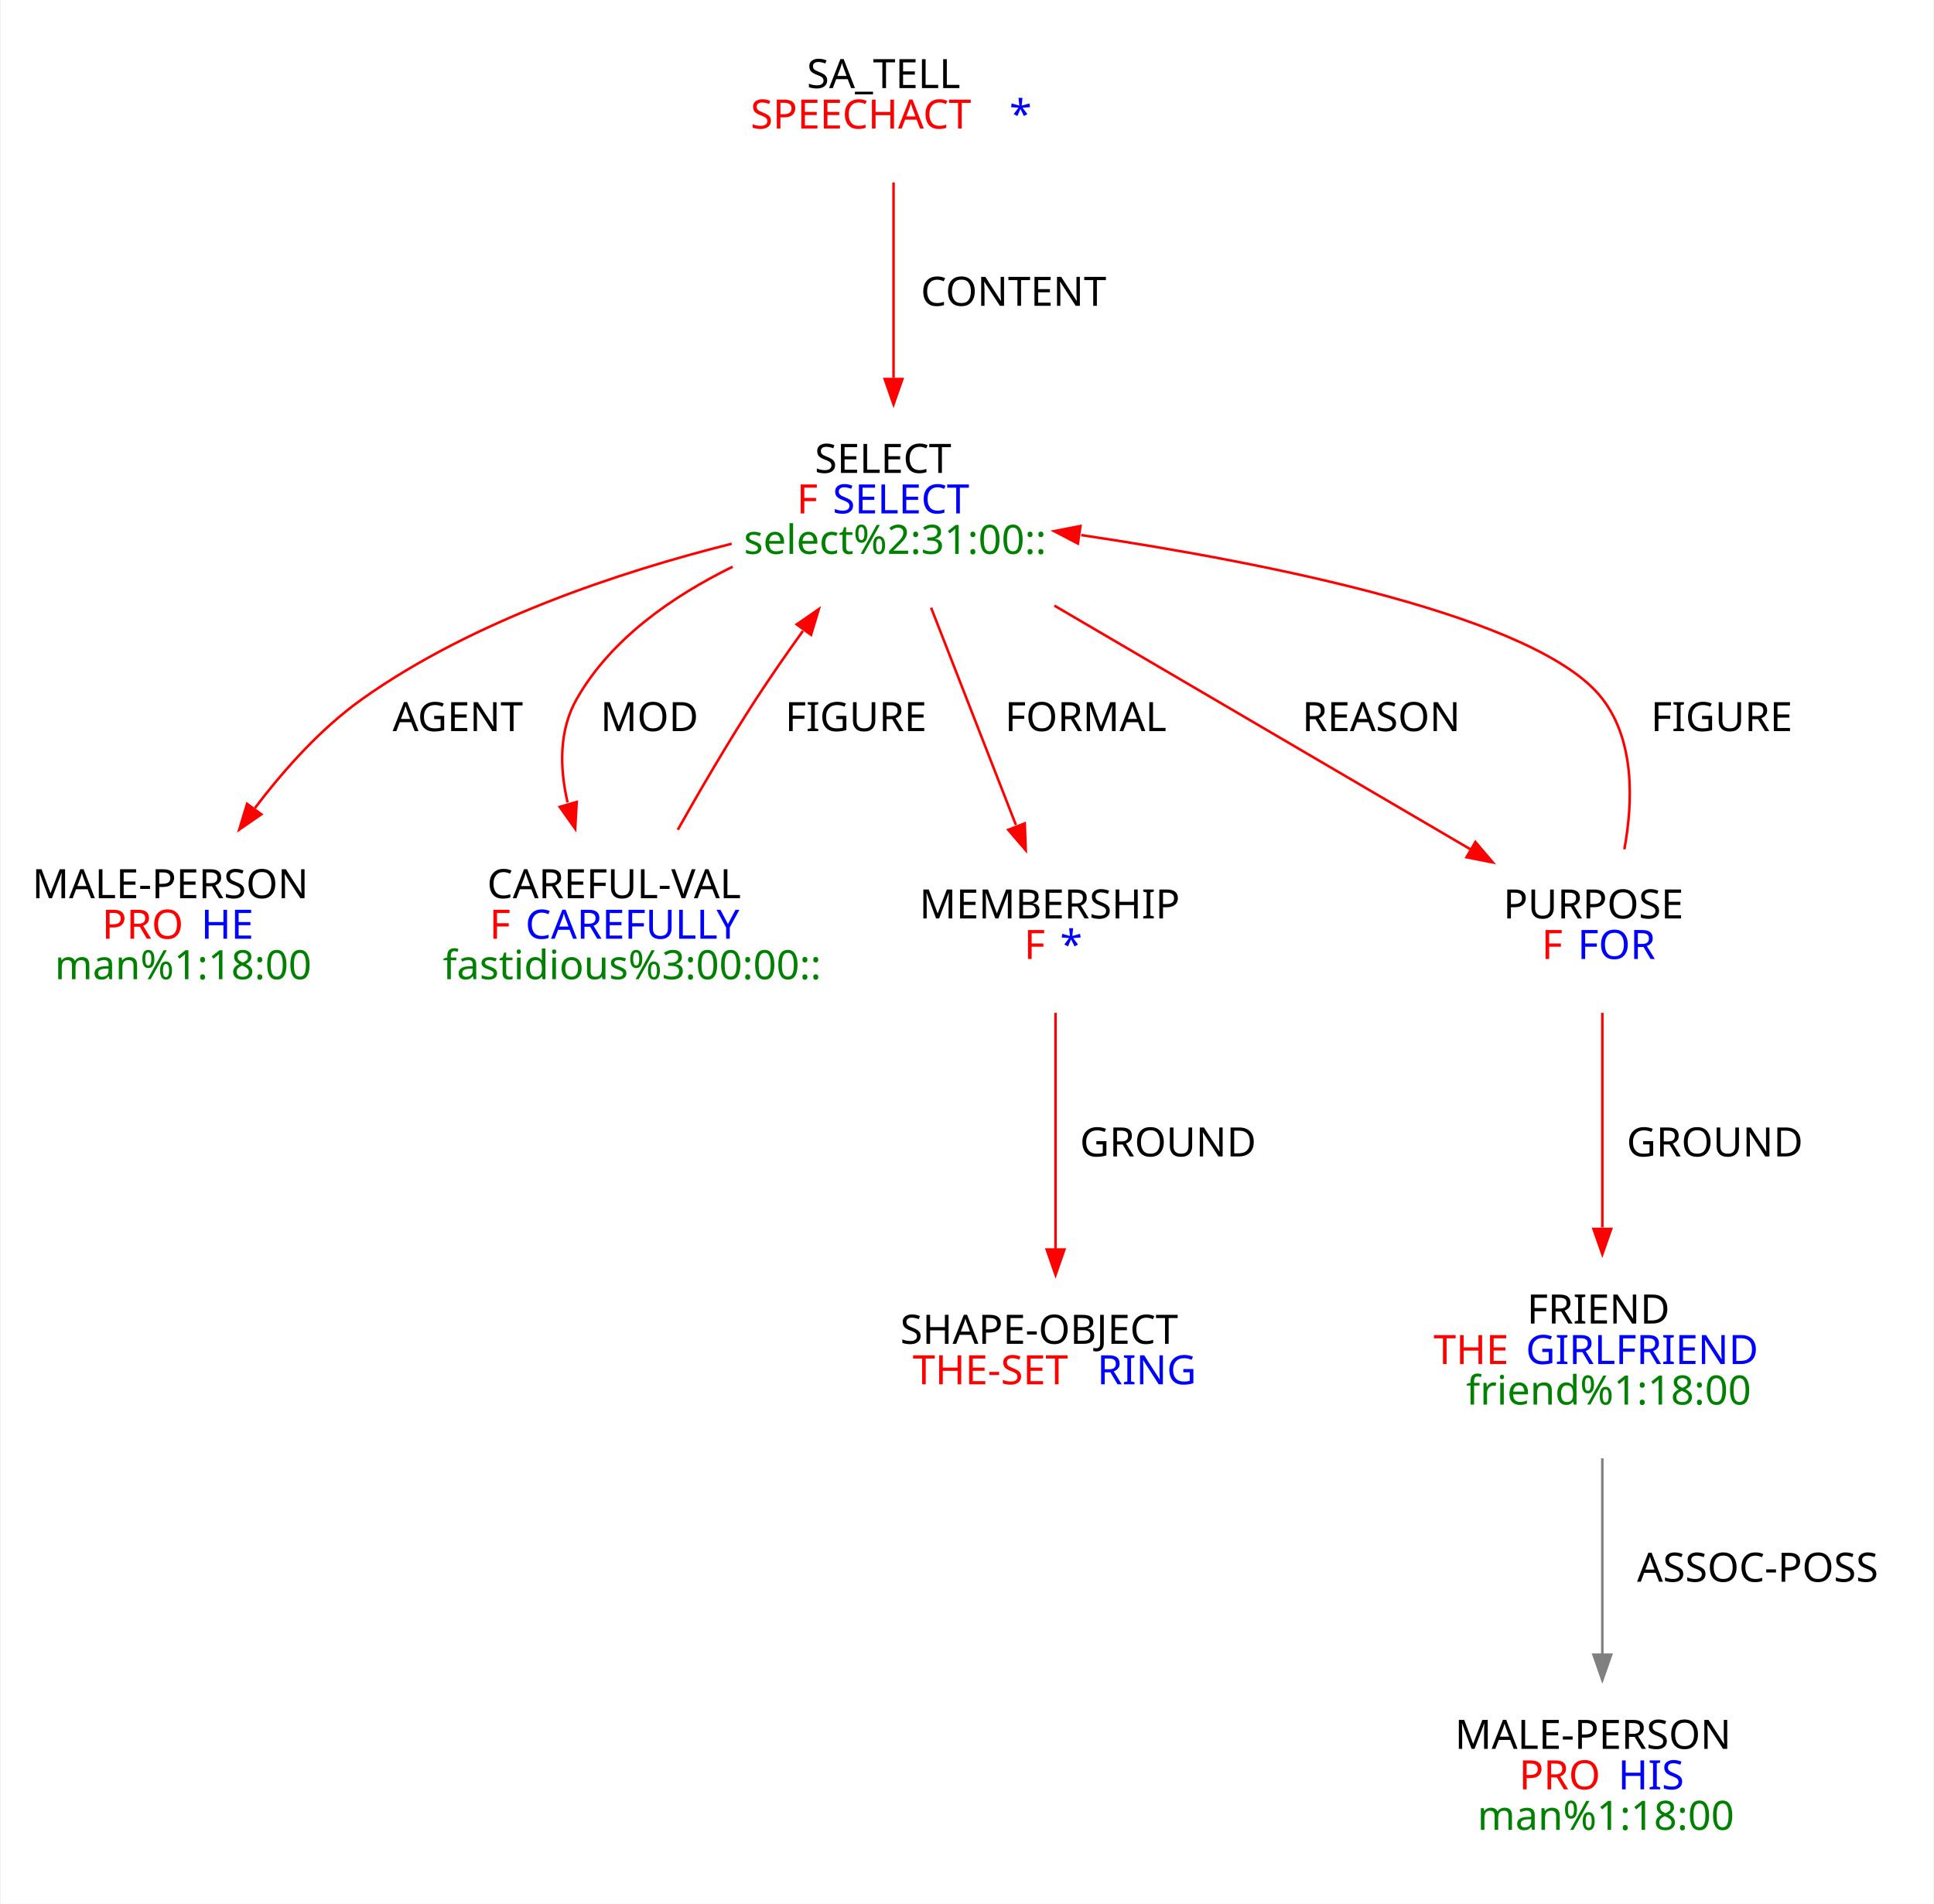
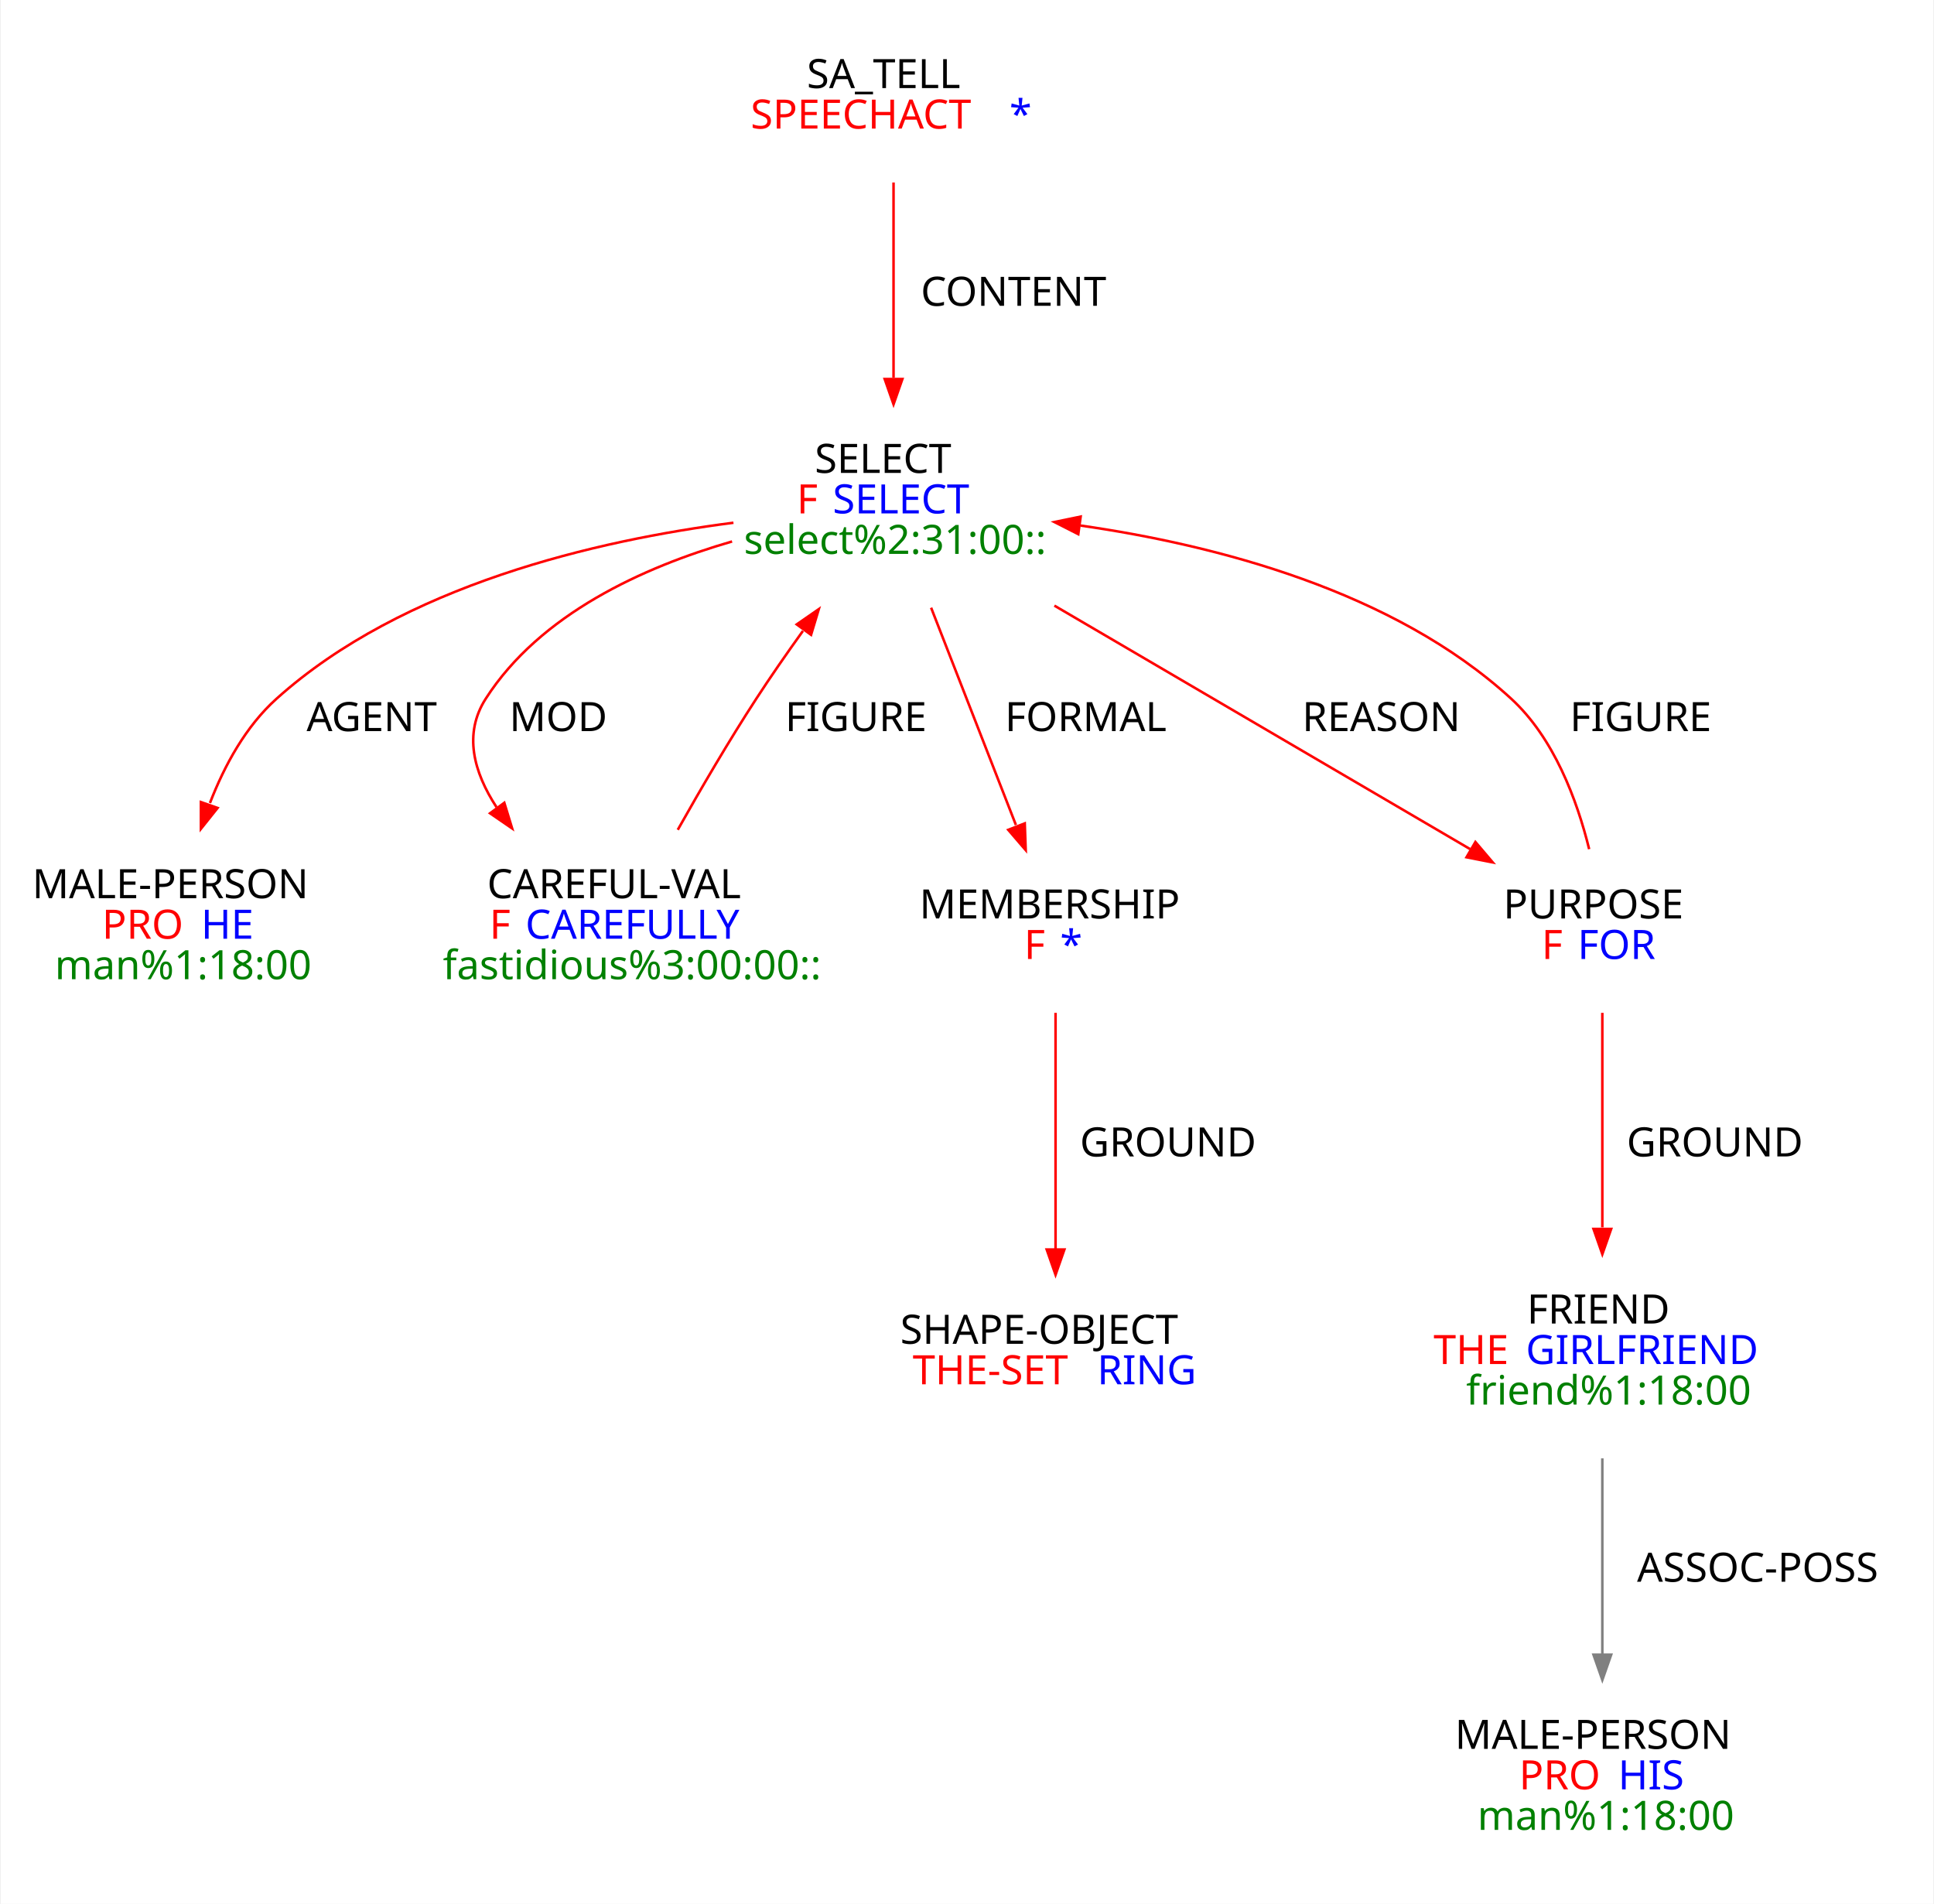
<svg xmlns="http://www.w3.org/2000/svg" xmlns:xlink="http://www.w3.org/1999/xlink" width="382pt" height="376pt" viewBox="0.00 0.00 381.70 376.00">
  <g id="graph0" class="graph" transform="scale(1 1) rotate(0) translate(4 372)">
    <polygon fill="white" stroke="transparent" points="-4,4 -4,-372 377.7,-372 377.7,4 -4,4" />
    <g id="node1" class="node">
      <g id="a_node1">
        <a xlink:href="http://trips.ihmc.us/lexicon/data/ONT::SA_TELL.xml" xlink:title="&lt;font color=&quot;green&quot;&gt;&lt;br /&gt;&lt;/font&gt; &lt;font color=&quot;black&quot;&gt;SA_TELL&lt;/font&gt; &lt;font color=&quot;green&quot;&gt;&lt;br /&gt;&lt;/font&gt; &lt;font color=&quot;red&quot;&gt;SPEECHACT&lt;/font&gt; &lt;font color=&quot;blue&quot;&gt;* &lt;/font&gt; &lt;font color=&quot;green&quot;&gt;&lt;br /&gt; &lt;/font&gt;">
          <text text-anchor="start" x="153" y="-354.6" font-family="Work Sans" font-size="8.00"> </text>
          <text text-anchor="start" x="155.22" y="-354.6" font-family="Work Sans" font-size="8.00">SA_TELL</text>
          <text text-anchor="start" x="189.46" y="-354.6" font-family="Work Sans" font-size="8.00"> </text>
          <text text-anchor="start" x="141.89" y="-346.6" font-family="Work Sans" font-size="8.00"> </text>
          <text text-anchor="start" x="144.11" y="-346.6" font-family="Work Sans" font-size="8.00" fill="red">SPEECHACT</text>
          <text text-anchor="start" x="193.01" y="-346.6" font-family="Work Sans" font-size="8.00"> </text>
          <text text-anchor="start" x="195.23" y="-346.6" font-family="Work Sans" font-size="8.00" fill="blue">* </text>
          <text text-anchor="start" x="200.57" y="-346.6" font-family="Work Sans" font-size="8.00"> </text>
          <text text-anchor="start" x="171.23" y="-338.6" font-family="Work Sans" font-size="8.00" fill="green"> </text>
        </a>
      </g>
    </g>
    <g id="node2" class="node">
      <g id="a_node2">
        <a xlink:href="http://trips.ihmc.us/lexicon/data/ONT::SELECT.xml" xlink:title="&lt;font color=&quot;green&quot;&gt;&lt;br /&gt;&lt;/font&gt; &lt;font color=&quot;black&quot;&gt;SELECT&lt;/font&gt; &lt;font color=&quot;green&quot;&gt;&lt;br /&gt;&lt;/font&gt; &lt;font color=&quot;red&quot;&gt;F&lt;/font&gt; &lt;font color=&quot;blue&quot;&gt;SELECT&lt;/font&gt; &lt;font color=&quot;green&quot;&gt;&lt;br /&gt;&lt;/font&gt; &lt;font color=&quot;green&quot;&gt;select%2:31:00::&lt;/font&gt; &lt;font color=&quot;green&quot;&gt;&lt;br /&gt; &lt;/font&gt;">
          <text text-anchor="start" x="154.56" y="-278.6" font-family="Work Sans" font-size="8.00"> </text>
          <text text-anchor="start" x="156.78" y="-278.6" font-family="Work Sans" font-size="8.00">SELECT</text>
          <text text-anchor="start" x="187.9" y="-278.6" font-family="Work Sans" font-size="8.00"> </text>
          <text text-anchor="start" x="151" y="-270.6" font-family="Work Sans" font-size="8.00"> </text>
          <text text-anchor="start" x="153.22" y="-270.6" font-family="Work Sans" font-size="8.00" fill="red">F</text>
          <text text-anchor="start" x="158.11" y="-270.6" font-family="Work Sans" font-size="8.00"> </text>
          <text text-anchor="start" x="160.33" y="-270.6" font-family="Work Sans" font-size="8.00" fill="blue">SELECT</text>
          <text text-anchor="start" x="191.46" y="-270.6" font-family="Work Sans" font-size="8.00"> </text>
          <text text-anchor="start" x="140.54" y="-262.6" font-family="Work Sans" font-size="8.00"> </text>
          <text text-anchor="start" x="142.77" y="-262.6" font-family="Work Sans" font-size="8.00" fill="green">select%2:31:00::</text>
          <text text-anchor="start" x="201.91" y="-262.6" font-family="Work Sans" font-size="8.00"> </text>
          <text text-anchor="start" x="171.23" y="-254.6" font-family="Work Sans" font-size="8.00" fill="green"> </text>
        </a>
      </g>
    </g>
-     <g id="edge10" class="edge">
+     <g id="edge9" class="edge">
      <path fill="none" stroke="red" stroke-width="0.5" d="M172.34,-335.96C172.34,-325.04 172.34,-310.02 172.34,-297.39" />
      <polygon fill="red" stroke="red" stroke-width="0.5" points="174.09,-297.14 172.34,-292.14 170.59,-297.14 174.09,-297.14" />
      <text text-anchor="middle" x="196.05" y="-311.6" font-family="Work Sans" font-size="8.00"> CONTENT   </text>
    </g>
    <g id="node3" class="node">
      <g id="a_node3">
        <a xlink:href="http://trips.ihmc.us/lexicon/data/ONT::MALE-PERSON.xml" xlink:title="&lt;font color=&quot;green&quot;&gt;&lt;br /&gt;&lt;/font&gt; &lt;font color=&quot;black&quot;&gt;MALE-PERSON&lt;/font&gt; &lt;font color=&quot;green&quot;&gt;&lt;br /&gt;&lt;/font&gt; &lt;font color=&quot;red&quot;&gt;PRO&lt;/font&gt; &lt;font color=&quot;blue&quot;&gt;HE&lt;/font&gt; &lt;font color=&quot;green&quot;&gt;&lt;br /&gt;&lt;/font&gt; &lt;font color=&quot;green&quot;&gt;man%1:18:00&lt;/font&gt; &lt;font color=&quot;green&quot;&gt;&lt;br /&gt; &lt;/font&gt;">
          <text text-anchor="start" x="0" y="-194.6" font-family="Work Sans" font-size="8.00"> </text>
          <text text-anchor="start" x="2.22" y="-194.6" font-family="Work Sans" font-size="8.00">MALE-PERSON</text>
          <text text-anchor="start" x="60.46" y="-194.6" font-family="Work Sans" font-size="8.00"> </text>
          <text text-anchor="start" x="13.78" y="-186.6" font-family="Work Sans" font-size="8.00"> </text>
          <text text-anchor="start" x="16" y="-186.6" font-family="Work Sans" font-size="8.00" fill="red">PRO</text>
          <text text-anchor="start" x="33.34" y="-186.6" font-family="Work Sans" font-size="8.00"> </text>
          <text text-anchor="start" x="35.56" y="-186.6" font-family="Work Sans" font-size="8.00" fill="blue">HE</text>
          <text text-anchor="start" x="46.68" y="-186.6" font-family="Work Sans" font-size="8.00"> </text>
          <text text-anchor="start" x="4.43" y="-178.6" font-family="Work Sans" font-size="8.00"> </text>
          <text text-anchor="start" x="6.66" y="-178.6" font-family="Work Sans" font-size="8.00" fill="green">man%1:18:00</text>
          <text text-anchor="start" x="56.02" y="-178.6" font-family="Work Sans" font-size="8.00"> </text>
          <text text-anchor="start" x="30.23" y="-170.6" font-family="Work Sans" font-size="8.00" fill="green"> </text>
        </a>
      </g>
    </g>
-     <g id="edge3" class="edge">
-       <path fill="none" stroke="red" stroke-width="0.5" d="M140.37,-264.61C118.4,-259.1 89.36,-249.52 67.47,-234 59.33,-228.23 52.06,-220.14 46.21,-212.41" />
-       <polygon fill="red" stroke="red" stroke-width="0.5" points="47.47,-211.17 43.11,-208.17 44.65,-213.24 47.47,-211.17" />
-       <text text-anchor="middle" x="86.28" y="-227.6" font-family="Work Sans" font-size="8.00"> AGENT   </text>
+     <g id="edge10" class="edge">
+       <path fill="none" stroke="red" stroke-width="0.5" d="M140.72,-268.76C113.75,-265.29 75.47,-256.46 50.47,-234 44.41,-228.56 40.21,-220.88 37.32,-213.41" />
+       <polygon fill="red" stroke="red" stroke-width="0.5" points="38.83,-212.43 35.53,-208.3 35.53,-213.59 38.83,-212.43" />
+       <text text-anchor="middle" x="69.28" y="-227.6" font-family="Work Sans" font-size="8.00"> AGENT   </text>
    </g>
    <g id="node4" class="node">
      <g id="a_node4">
        <a xlink:href="http://trips.ihmc.us/lexicon/data/ONT::CAREFUL-VAL.xml" xlink:title="&lt;font color=&quot;green&quot;&gt;&lt;br /&gt;&lt;/font&gt; &lt;font color=&quot;black&quot;&gt;CAREFUL-VAL&lt;/font&gt; &lt;font color=&quot;green&quot;&gt;&lt;br /&gt;&lt;/font&gt; &lt;font color=&quot;red&quot;&gt;F&lt;/font&gt; &lt;font color=&quot;blue&quot;&gt;CAREFULLY&lt;/font&gt; &lt;font color=&quot;green&quot;&gt;&lt;br /&gt;&lt;/font&gt; &lt;font color=&quot;green&quot;&gt;fastidious%3:00:00::&lt;/font&gt; &lt;font color=&quot;green&quot;&gt;&lt;br /&gt; &lt;/font&gt;">
          <text text-anchor="start" x="89.85" y="-194.6" font-family="Work Sans" font-size="8.00"> </text>
          <text text-anchor="start" x="92.07" y="-194.6" font-family="Work Sans" font-size="8.00">CAREFUL-VAL</text>
          <text text-anchor="start" x="146.61" y="-194.6" font-family="Work Sans" font-size="8.00"> </text>
          <text text-anchor="start" x="90.29" y="-186.6" font-family="Work Sans" font-size="8.00"> </text>
          <text text-anchor="start" x="92.52" y="-186.6" font-family="Work Sans" font-size="8.00" fill="red">F</text>
          <text text-anchor="start" x="97.4" y="-186.6" font-family="Work Sans" font-size="8.00"> </text>
          <text text-anchor="start" x="99.63" y="-186.6" font-family="Work Sans" font-size="8.00" fill="blue">CAREFULLY</text>
          <text text-anchor="start" x="146.16" y="-186.6" font-family="Work Sans" font-size="8.00"> </text>
          <text text-anchor="start" x="81.09" y="-178.6" font-family="Work Sans" font-size="8.00"> </text>
          <text text-anchor="start" x="83.32" y="-178.6" font-family="Work Sans" font-size="8.00" fill="green">fastidious%3:00:00::</text>
          <text text-anchor="start" x="155.36" y="-178.6" font-family="Work Sans" font-size="8.00"> </text>
          <text text-anchor="start" x="118.23" y="-170.6" font-family="Work Sans" font-size="8.00" fill="green"> </text>
        </a>
      </g>
    </g>
-     <g id="edge7" class="edge">
-       <path fill="none" stroke="red" stroke-width="0.5" d="M140.56,-260.07C128.72,-254.27 116.54,-245.84 109.79,-234 106.25,-227.81 106.35,-220.46 107.96,-213.52" />
-       <polygon fill="red" stroke="red" stroke-width="0.5" points="109.76,-213.61 109.46,-208.32 106.4,-212.64 109.76,-213.61" />
-       <text text-anchor="middle" x="124.12" y="-227.6" font-family="Work Sans" font-size="8.00"> MOD   </text>
+     <g id="edge4" class="edge">
+       <path fill="none" stroke="red" stroke-width="0.5" d="M140.45,-265.06C122.87,-259.98 102.5,-250.71 91.79,-234 87.36,-227.1 89.39,-219.53 93.91,-212.6" />
+       <polygon fill="red" stroke="red" stroke-width="0.5" points="95.46,-213.45 97.01,-208.38 92.64,-211.38 95.46,-213.45" />
+       <text text-anchor="middle" x="106.12" y="-227.6" font-family="Work Sans" font-size="8.00"> MOD   </text>
    </g>
    <g id="node5" class="node">
      <g id="a_node5">
        <a xlink:href="http://trips.ihmc.us/lexicon/data/ONT::MEMBERSHIP.xml" xlink:title="&lt;font color=&quot;green&quot;&gt;&lt;br /&gt;&lt;/font&gt; &lt;font color=&quot;black&quot;&gt;MEMBERSHIP&lt;/font&gt; &lt;font color=&quot;green&quot;&gt;&lt;br /&gt;&lt;/font&gt; &lt;font color=&quot;red&quot;&gt;F&lt;/font&gt; &lt;font color=&quot;blue&quot;&gt;* &lt;/font&gt; &lt;font color=&quot;green&quot;&gt;&lt;br /&gt; &lt;/font&gt;">
          <text text-anchor="start" x="175.22" y="-190.6" font-family="Work Sans" font-size="8.00"> </text>
          <text text-anchor="start" x="177.45" y="-190.6" font-family="Work Sans" font-size="8.00">MEMBERSHIP</text>
          <text text-anchor="start" x="231.23" y="-190.6" font-family="Work Sans" font-size="8.00"> </text>
          <text text-anchor="start" x="195.89" y="-182.6" font-family="Work Sans" font-size="8.00"> </text>
          <text text-anchor="start" x="198.12" y="-182.6" font-family="Work Sans" font-size="8.00" fill="red">F</text>
          <text text-anchor="start" x="203" y="-182.6" font-family="Work Sans" font-size="8.00"> </text>
          <text text-anchor="start" x="205.23" y="-182.6" font-family="Work Sans" font-size="8.00" fill="blue">* </text>
          <text text-anchor="start" x="210.56" y="-182.6" font-family="Work Sans" font-size="8.00"> </text>
          <text text-anchor="start" x="203.23" y="-174.6" font-family="Work Sans" font-size="8.00" fill="green"> </text>
        </a>
      </g>
    </g>
    <g id="edge2" class="edge">
      <path fill="none" stroke="red" stroke-width="0.5" d="M179.76,-251.98C184.78,-239.12 191.4,-222.15 196.51,-209.07" />
      <polygon fill="red" stroke="red" stroke-width="0.5" points="198.26,-209.38 198.45,-204.09 195,-208.11 198.26,-209.38" />
      <text text-anchor="middle" x="210.31" y="-227.6" font-family="Work Sans" font-size="8.00"> FORMAL   </text>
    </g>
    <g id="node7" class="node">
      <g id="a_node7">
        <a xlink:href="http://trips.ihmc.us/lexicon/data/ONT::PURPOSE.xml" xlink:title="&lt;font color=&quot;green&quot;&gt;&lt;br /&gt;&lt;/font&gt; &lt;font color=&quot;black&quot;&gt;PURPOSE&lt;/font&gt; &lt;font color=&quot;green&quot;&gt;&lt;br /&gt;&lt;/font&gt; &lt;font color=&quot;red&quot;&gt;F&lt;/font&gt; &lt;font color=&quot;blue&quot;&gt;FOR&lt;/font&gt; &lt;font color=&quot;green&quot;&gt;&lt;br /&gt; &lt;/font&gt;">
          <text text-anchor="start" x="290.56" y="-190.6" font-family="Work Sans" font-size="8.00"> </text>
          <text text-anchor="start" x="292.78" y="-190.6" font-family="Work Sans" font-size="8.00">PURPOSE</text>
          <text text-anchor="start" x="331.9" y="-190.6" font-family="Work Sans" font-size="8.00"> </text>
          <text text-anchor="start" x="298.12" y="-182.6" font-family="Work Sans" font-size="8.00"> </text>
          <text text-anchor="start" x="300.34" y="-182.6" font-family="Work Sans" font-size="8.00" fill="red">F</text>
          <text text-anchor="start" x="305.23" y="-182.6" font-family="Work Sans" font-size="8.00"> </text>
          <text text-anchor="start" x="307.45" y="-182.6" font-family="Work Sans" font-size="8.00" fill="blue">FOR</text>
          <text text-anchor="start" x="324.34" y="-182.6" font-family="Work Sans" font-size="8.00"> </text>
          <text text-anchor="start" x="311.23" y="-174.6" font-family="Work Sans" font-size="8.00" fill="green"> </text>
        </a>
      </g>
    </g>
-     <g id="edge9" class="edge">
+     <g id="edge1" class="edge">
      <path fill="none" stroke="red" stroke-width="0.5" d="M204.11,-252.39C228.92,-237.86 262.96,-217.92 286.21,-204.31" />
      <polygon fill="red" stroke="red" stroke-width="0.5" points="287.27,-205.71 290.7,-201.67 285.51,-202.69 287.27,-205.71" />
      <text text-anchor="middle" x="268.68" y="-227.6" font-family="Work Sans" font-size="8.00"> REASON   </text>
    </g>
-     <g id="edge4" class="edge">
+     <g id="edge8" class="edge">
      <path fill="none" stroke="red" stroke-width="0.5" d="M129.72,-208.11C134.28,-216.22 139.82,-225.69 145.23,-234 148.09,-238.4 151.29,-243 154.44,-247.39" />
      <polygon fill="red" stroke="red" stroke-width="0.5" points="153.22,-248.68 157.58,-251.7 156.05,-246.62 153.22,-248.68" />
      <text text-anchor="middle" x="164.9" y="-227.6" font-family="Work Sans" font-size="8.00"> FIGURE   </text>
    </g>
    <g id="node6" class="node">
      <g id="a_node6">
        <a xlink:href="http://trips.ihmc.us/lexicon/data/ONT::SHAPE-OBJECT.xml" xlink:title="&lt;font color=&quot;green&quot;&gt;&lt;br /&gt;&lt;/font&gt; &lt;font color=&quot;black&quot;&gt;SHAPE-OBJECT&lt;/font&gt; &lt;font color=&quot;green&quot;&gt;&lt;br /&gt;&lt;/font&gt; &lt;font color=&quot;red&quot;&gt;THE-SET&lt;/font&gt; &lt;font color=&quot;blue&quot;&gt;RING&lt;/font&gt; &lt;font color=&quot;green&quot;&gt;&lt;br /&gt; &lt;/font&gt;">
          <text text-anchor="start" x="171.45" y="-106.6" font-family="Work Sans" font-size="8.00"> </text>
          <text text-anchor="start" x="173.67" y="-106.6" font-family="Work Sans" font-size="8.00">SHAPE-OBJECT</text>
          <text text-anchor="start" x="235.01" y="-106.6" font-family="Work Sans" font-size="8.00"> </text>
          <text text-anchor="start" x="173.89" y="-98.6" font-family="Work Sans" font-size="8.00"> </text>
          <text text-anchor="start" x="176.12" y="-98.6" font-family="Work Sans" font-size="8.00" fill="red">THE-SET</text>
          <text text-anchor="start" x="210.34" y="-98.6" font-family="Work Sans" font-size="8.00"> </text>
          <text text-anchor="start" x="212.56" y="-98.6" font-family="Work Sans" font-size="8.00" fill="blue">RING</text>
          <text text-anchor="start" x="232.56" y="-98.6" font-family="Work Sans" font-size="8.00"> </text>
          <text text-anchor="start" x="203.23" y="-90.6" font-family="Work Sans" font-size="8.00" fill="green"> </text>
        </a>
      </g>
    </g>
-     <g id="edge5" class="edge">
+     <g id="edge3" class="edge">
      <path fill="none" stroke="red" stroke-width="0.5" d="M204.34,-171.96C204.34,-158.87 204.34,-139.77 204.34,-125.32" />
      <polygon fill="red" stroke="red" stroke-width="0.5" points="206.09,-125.22 204.34,-120.22 202.59,-125.22 206.09,-125.22" />
      <text text-anchor="middle" x="226.56" y="-143.6" font-family="Work Sans" font-size="8.00"> GROUND   </text>
    </g>
-     <g id="edge6" class="edge">
-       <path fill="none" stroke="red" stroke-width="0.5" d="M316.69,-204.27C318.43,-213.76 318.73,-225.71 312.34,-234 299.84,-250.23 246.51,-260.79 209.41,-266.32" />
-       <polygon fill="red" stroke="red" stroke-width="0.5" points="208.75,-264.65 204.06,-267.1 209.26,-268.11 208.75,-264.65" />
-       <text text-anchor="middle" x="335.9" y="-227.6" font-family="Work Sans" font-size="8.00"> FIGURE   </text>
+     <g id="edge5" class="edge">
+       <path fill="none" stroke="red" stroke-width="0.5" d="M309.74,-204.29C307.33,-214.05 302.77,-226.26 294.34,-234 271.1,-255.32 235.93,-264.37 209.31,-268.2" />
+       <polygon fill="red" stroke="red" stroke-width="0.5" points="208.83,-266.5 204.11,-268.9 209.3,-269.97 208.83,-266.5" />
+       <text text-anchor="middle" x="319.9" y="-227.6" font-family="Work Sans" font-size="8.00"> FIGURE   </text>
    </g>
    <g id="node8" class="node">
      <g id="a_node8">
        <a xlink:href="http://trips.ihmc.us/lexicon/data/ONT::FRIEND.xml" xlink:title="&lt;font color=&quot;green&quot;&gt;&lt;br /&gt;&lt;/font&gt; &lt;font color=&quot;black&quot;&gt;FRIEND&lt;/font&gt; &lt;font color=&quot;green&quot;&gt;&lt;br /&gt;&lt;/font&gt; &lt;font color=&quot;red&quot;&gt;THE&lt;/font&gt; &lt;font color=&quot;blue&quot;&gt;GIRLFRIEND&lt;/font&gt; &lt;font color=&quot;green&quot;&gt;&lt;br /&gt;&lt;/font&gt; &lt;font color=&quot;green&quot;&gt;friend%1:18:00&lt;/font&gt; &lt;font color=&quot;green&quot;&gt;&lt;br /&gt; &lt;/font&gt;">
          <text text-anchor="start" x="295.23" y="-110.6" font-family="Work Sans" font-size="8.00"> </text>
          <text text-anchor="start" x="297.45" y="-110.6" font-family="Work Sans" font-size="8.00">FRIEND</text>
          <text text-anchor="start" x="327.23" y="-110.6" font-family="Work Sans" font-size="8.00"> </text>
          <text text-anchor="start" x="276.78" y="-102.6" font-family="Work Sans" font-size="8.00"> </text>
          <text text-anchor="start" x="279" y="-102.6" font-family="Work Sans" font-size="8.00" fill="red">THE</text>
          <text text-anchor="start" x="295" y="-102.6" font-family="Work Sans" font-size="8.00"> </text>
          <text text-anchor="start" x="297.23" y="-102.6" font-family="Work Sans" font-size="8.00" fill="blue">GIRLFRIEND</text>
          <text text-anchor="start" x="345.68" y="-102.6" font-family="Work Sans" font-size="8.00"> </text>
          <text text-anchor="start" x="283.21" y="-94.6" font-family="Work Sans" font-size="8.00"> </text>
          <text text-anchor="start" x="285.43" y="-94.6" font-family="Work Sans" font-size="8.00" fill="green">friend%1:18:00</text>
          <text text-anchor="start" x="339.25" y="-94.6" font-family="Work Sans" font-size="8.00"> </text>
          <text text-anchor="start" x="311.23" y="-86.6" font-family="Work Sans" font-size="8.00" fill="green"> </text>
        </a>
      </g>
    </g>
-     <g id="edge1" class="edge">
+     <g id="edge7" class="edge">
      <path fill="none" stroke="red" stroke-width="0.5" d="M312.34,-171.96C312.34,-160.12 312.34,-143.38 312.34,-129.6" />
      <polygon fill="red" stroke="red" stroke-width="0.5" points="314.09,-129.29 312.34,-124.29 310.59,-129.29 314.09,-129.29" />
      <text text-anchor="middle" x="334.56" y="-143.6" font-family="Work Sans" font-size="8.00"> GROUND   </text>
    </g>
    <g id="node9" class="node">
      <g id="a_node9">
        <a xlink:href="http://trips.ihmc.us/lexicon/data/ONT::MALE-PERSON.xml" xlink:title="&lt;font color=&quot;green&quot;&gt;&lt;br /&gt;&lt;/font&gt; &lt;font color=&quot;black&quot;&gt;MALE-PERSON&lt;/font&gt; &lt;font color=&quot;green&quot;&gt;&lt;br /&gt;&lt;/font&gt; &lt;font color=&quot;red&quot;&gt;PRO&lt;/font&gt; &lt;font color=&quot;blue&quot;&gt;HIS&lt;/font&gt; &lt;font color=&quot;green&quot;&gt;&lt;br /&gt;&lt;/font&gt; &lt;font color=&quot;green&quot;&gt;man%1:18:00&lt;/font&gt; &lt;font color=&quot;green&quot;&gt;&lt;br /&gt; &lt;/font&gt;">
          <text text-anchor="start" x="281" y="-26.6" font-family="Work Sans" font-size="8.00"> </text>
          <text text-anchor="start" x="283.22" y="-26.6" font-family="Work Sans" font-size="8.00">MALE-PERSON</text>
          <text text-anchor="start" x="341.46" y="-26.6" font-family="Work Sans" font-size="8.00"> </text>
          <text text-anchor="start" x="293.67" y="-18.6" font-family="Work Sans" font-size="8.00"> </text>
          <text text-anchor="start" x="295.89" y="-18.6" font-family="Work Sans" font-size="8.00" fill="red">PRO</text>
          <text text-anchor="start" x="313.23" y="-18.6" font-family="Work Sans" font-size="8.00"> </text>
          <text text-anchor="start" x="315.45" y="-18.6" font-family="Work Sans" font-size="8.00" fill="blue">HIS</text>
          <text text-anchor="start" x="328.79" y="-18.6" font-family="Work Sans" font-size="8.00"> </text>
          <text text-anchor="start" x="285.43" y="-10.6" font-family="Work Sans" font-size="8.00"> </text>
          <text text-anchor="start" x="287.66" y="-10.6" font-family="Work Sans" font-size="8.00" fill="green">man%1:18:00</text>
          <text text-anchor="start" x="337.02" y="-10.6" font-family="Work Sans" font-size="8.00"> </text>
          <text text-anchor="start" x="311.23" y="-2.6" font-family="Work Sans" font-size="8.00" fill="green"> </text>
        </a>
      </g>
    </g>
-     <g id="edge8" class="edge">
+     <g id="edge6" class="edge">
      <path fill="none" stroke="grey" stroke-width="0.5" d="M312.34,-83.98C312.34,-72.47 312.34,-57.68 312.34,-45.33" />
      <polygon fill="grey" stroke="grey" stroke-width="0.5" points="314.09,-45.2 312.34,-40.2 310.59,-45.2 314.09,-45.2" />
      <text text-anchor="middle" x="343.02" y="-59.6" font-family="Work Sans" font-size="8.00"> ASSOC-POSS   </text>
    </g>
  </g>
</svg>
